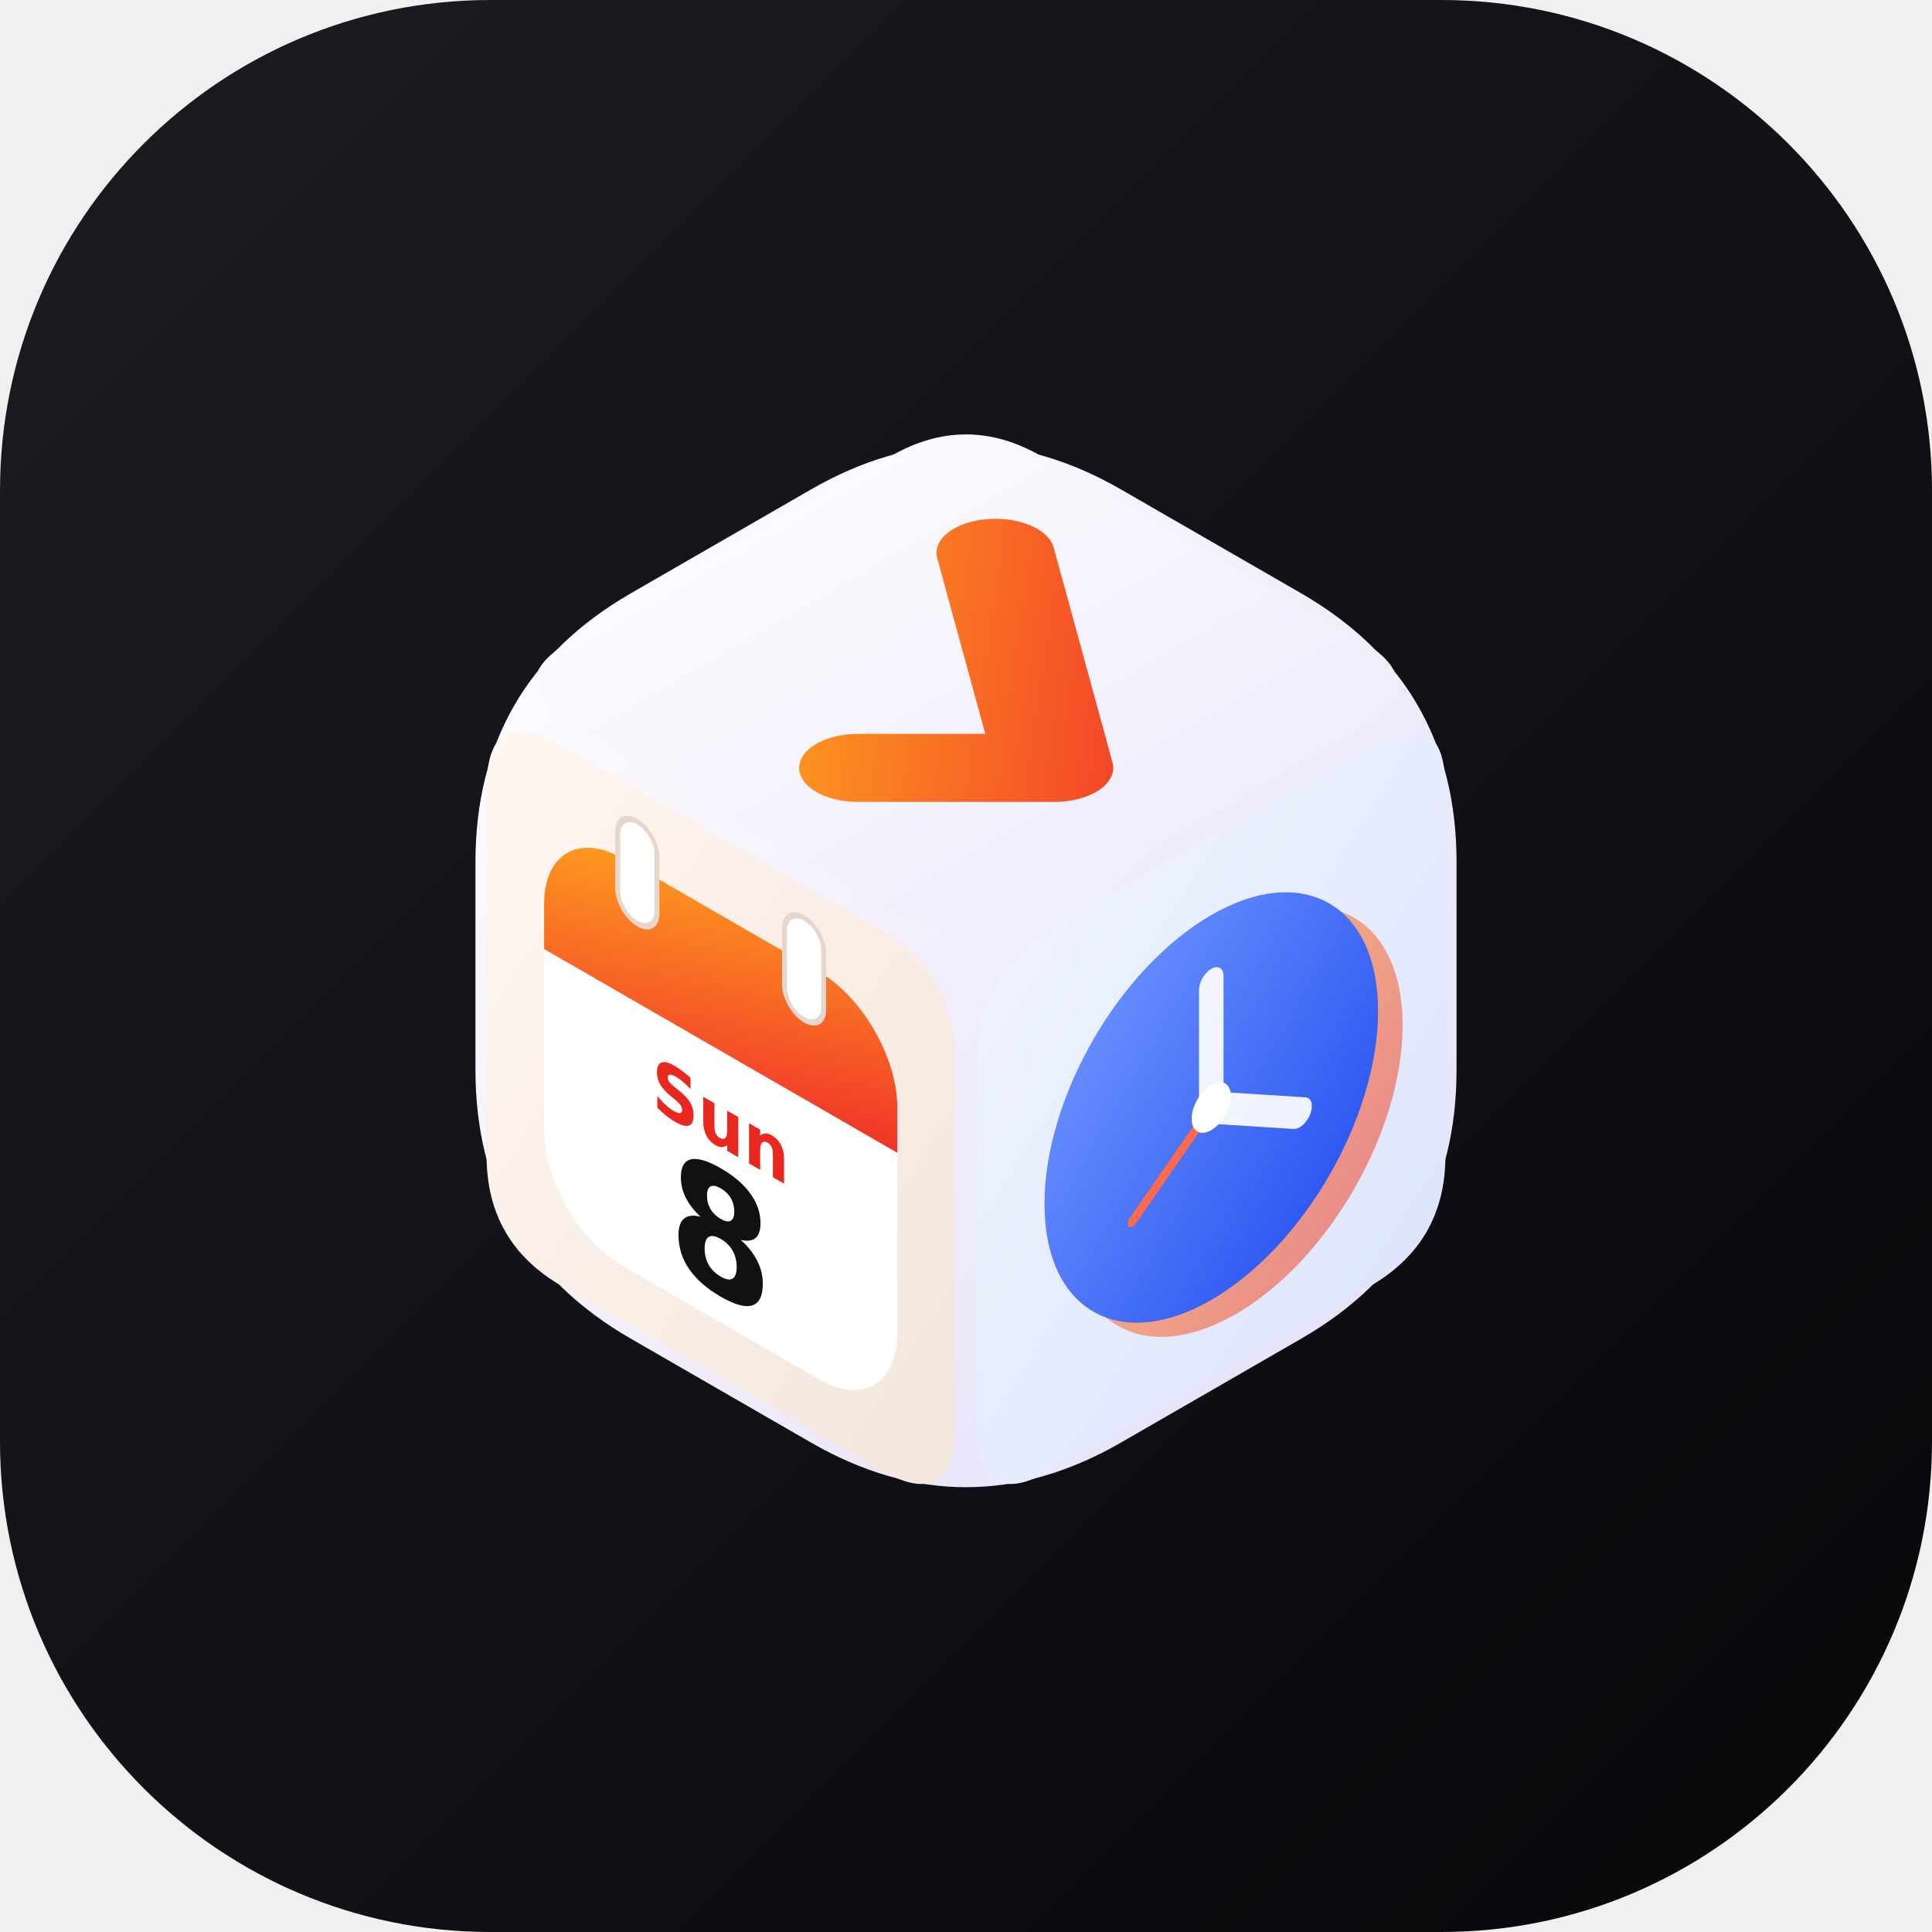
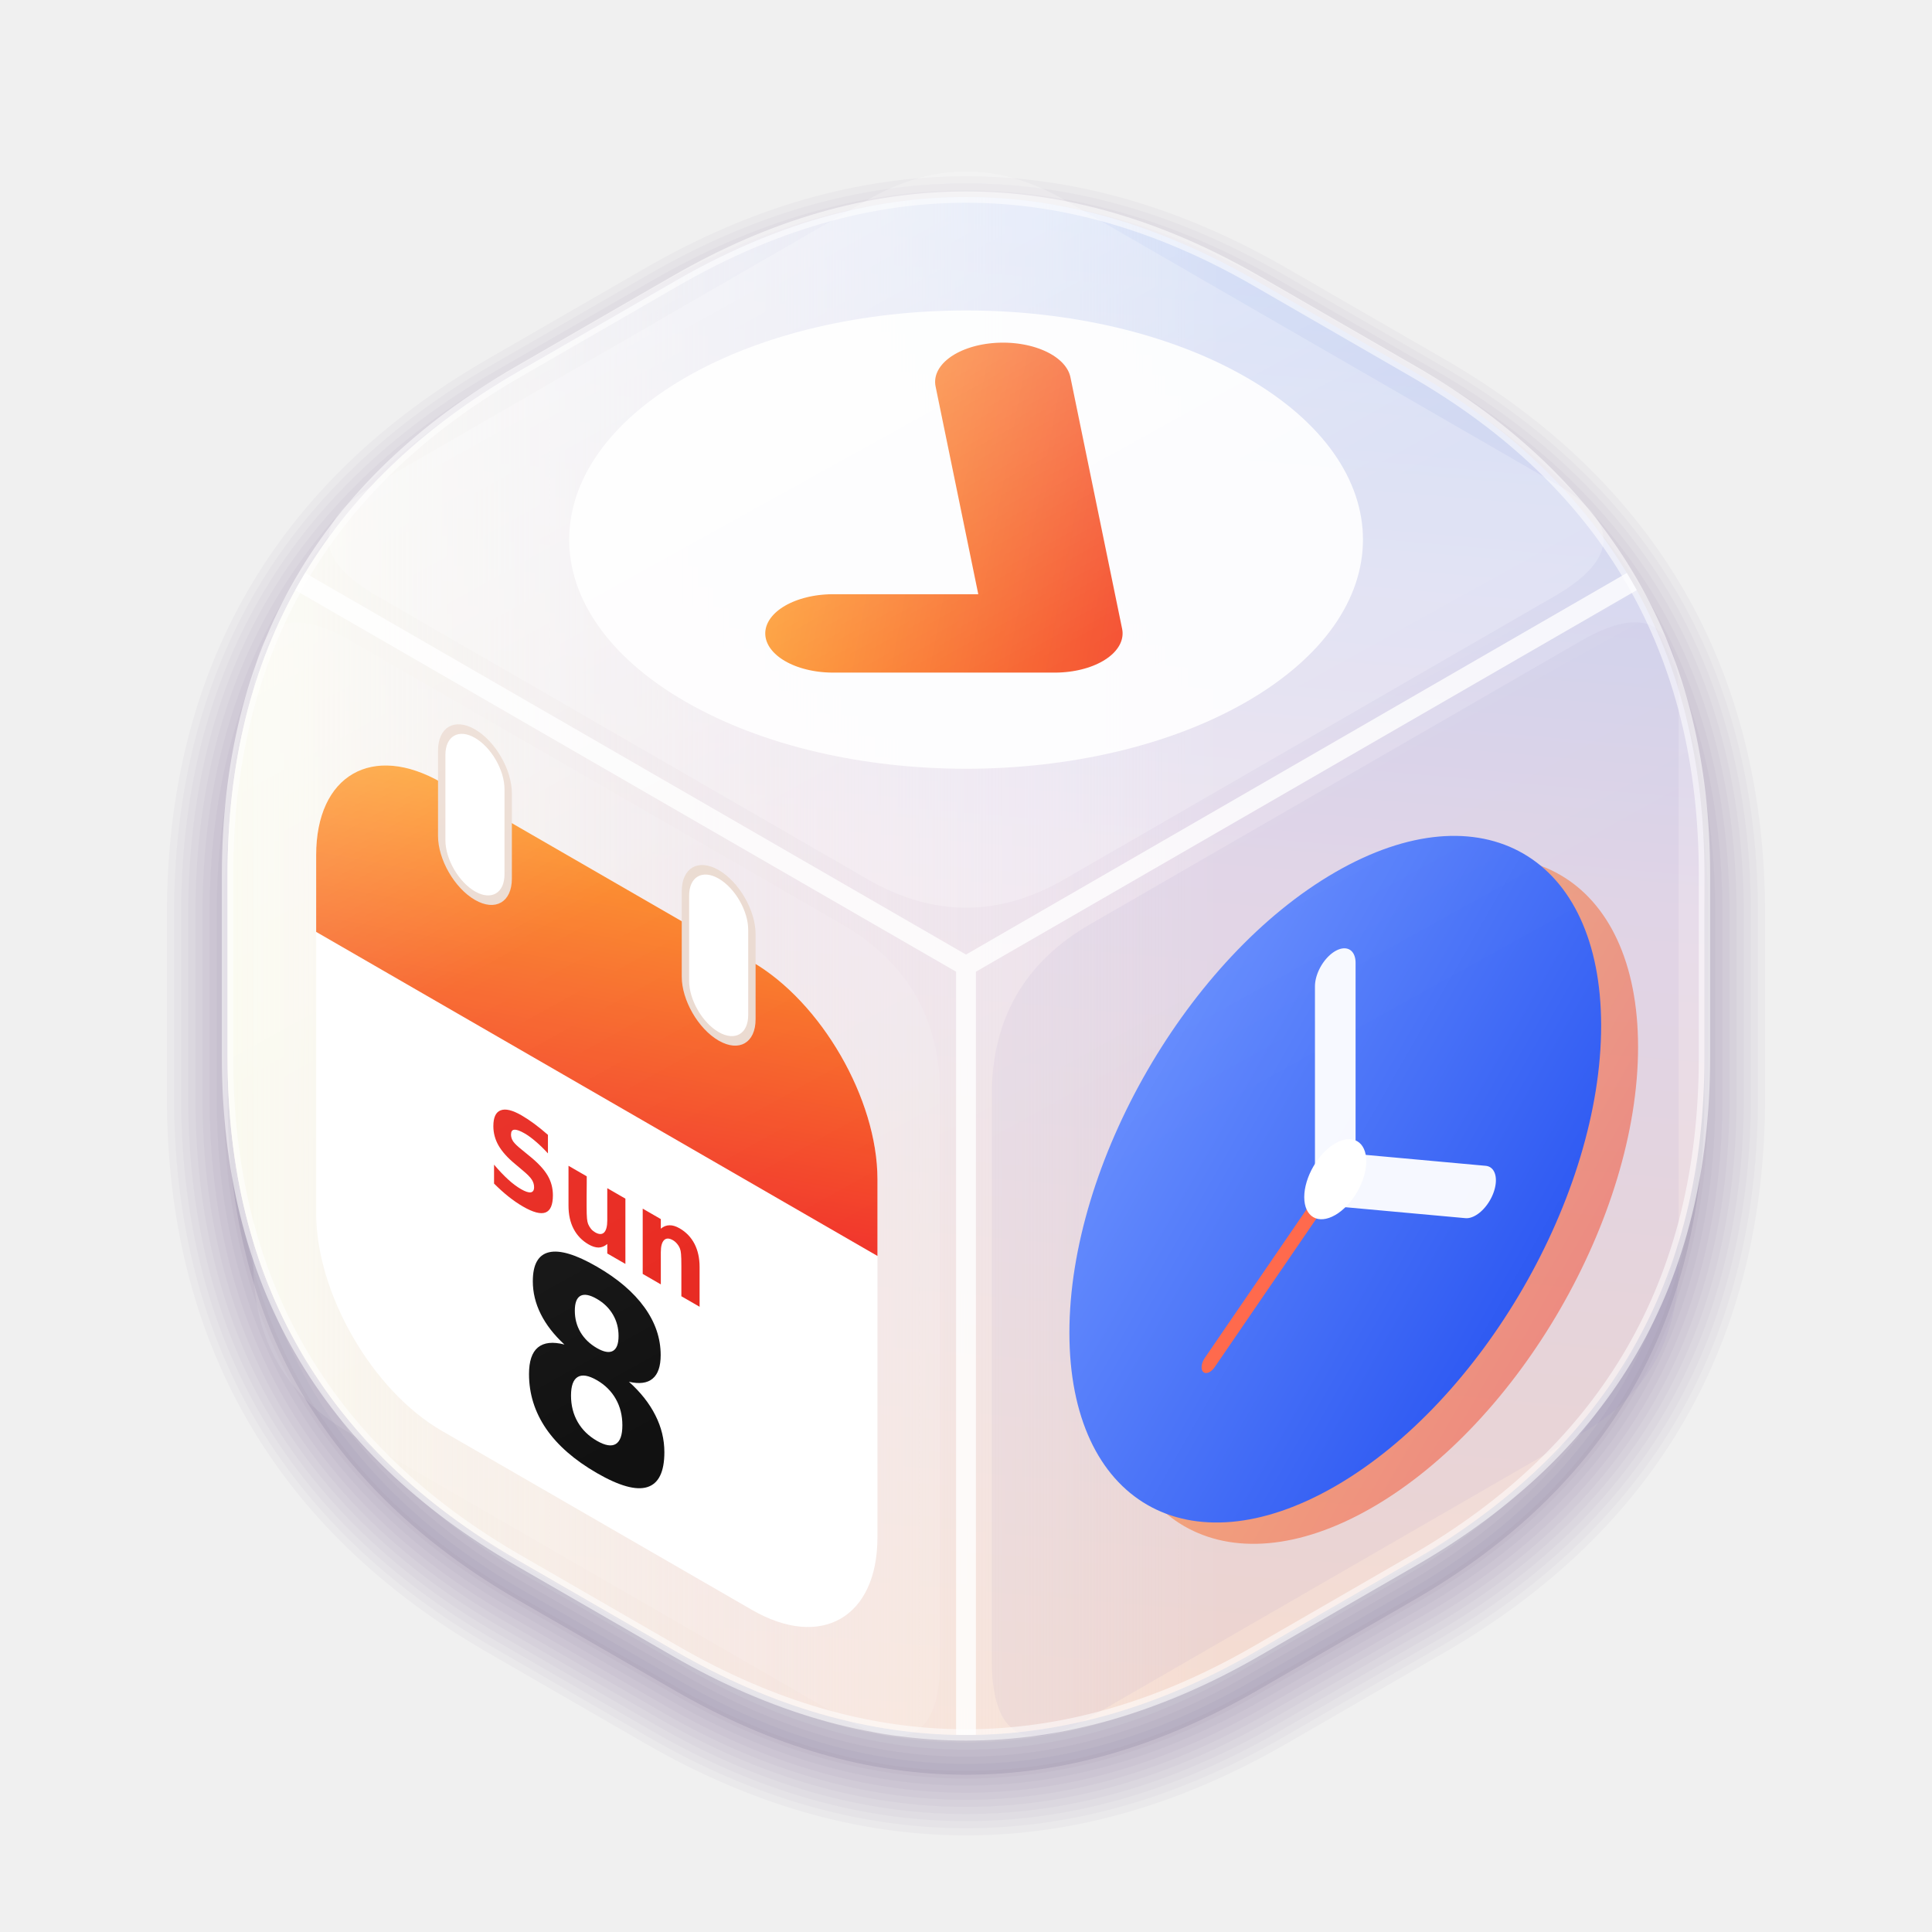
<svg xmlns="http://www.w3.org/2000/svg" viewBox="0 0 1024 1024">
  <defs>
-     <linearGradient id="bg" x1="0" y1="0" x2="1" y2="1">
-       <stop offset="0" stop-color="#1b1b22" />
-       <stop offset="1" stop-color="#08080b" />
+     <clipPath id="clipBody">
+       <path d="M358.0,148.9 Q512.0,60.0 666.0,148.9 L749.5,197.1 Q903.4,286.0 903.4,463.8 L903.4,560.2 Q903.4,738.0 749.5,826.9 L666.0,875.1 Q512.0,964.0 358.0,875.1 L274.5,826.9 Q120.6,738.0 120.6,560.2 L120.6,463.8 Q120.6,286.0 274.5,197.1 Z" />
+     </clipPath>
+     <linearGradient id="base" gradientUnits="userSpaceOnUse" x1="727" y1="60" x2="649" y2="964">
+       <stop offset="0" stop-color="#bfd2f6" />
+       <stop offset="0.45" stop-color="#e7dcea" />
+       <stop offset="1" stop-color="#f7dccd" />
    </linearGradient>
-     <linearGradient id="body" x1="0" y1="0" x2="1" y2="1">
-       <stop offset="0" stop-color="#ffffff" />
-       <stop offset="1" stop-color="#e4def8" />
+     <linearGradient id="leftGlow" gradientUnits="userSpaceOnUse" x1="121" y1="512" x2="649" y2="512">
+       <stop offset="0" stop-color="#fbfbef" stop-opacity="0.97" />
+       <stop offset="0.55" stop-color="#f6efee" stop-opacity="0.55" />
+       <stop offset="1" stop-color="#ffffff" stop-opacity="0" />
    </linearGradient>
-     <linearGradient id="fTop" x1="0" y1="0" x2="1" y2="1">
-       <stop offset="0" stop-color="#ffffff" />
-       <stop offset="1" stop-color="#ece8fb" />
-     </linearGradient>
-     <linearGradient id="fLeft" x1="0" y1="0" x2="1" y2="1">
-       <stop offset="0" stop-color="#fff7f1" />
-       <stop offset="1" stop-color="#f4e5dc" />
-     </linearGradient>
-     <linearGradient id="fRight" x1="0" y1="0" x2="1" y2="1">
-       <stop offset="0" stop-color="#f3f6ff" />
-       <stop offset="1" stop-color="#d9e2fb" />
+     <linearGradient id="gloss" gradientUnits="userSpaceOnUse" x1="277" y1="60" x2="590" y2="625">
+       <stop offset="0" stop-color="#ffffff" stop-opacity="0.55" />
+       <stop offset="0.6" stop-color="#ffffff" stop-opacity="0.07" />
+       <stop offset="1" stop-color="#ffffff" stop-opacity="0" />
    </linearGradient>
    <linearGradient id="orange" x1="0" y1="0" x2="1" y2="1">
      <stop offset="0" stop-color="#ffa21f" />
      <stop offset="1" stop-color="#f1332a" />
    </linearGradient>
    <linearGradient id="blue" x1="0" y1="0" x2="1" y2="1">
      <stop offset="0" stop-color="#6f95ff" />
      <stop offset="1" stop-color="#2450f0" />
    </linearGradient>
  </defs>
-   <rect width="1024" height="1024" rx="260" fill="url(#bg)" />
-   <path d="M429.7,259.5 Q512.0,212.0 594.3,259.5 L689.7,314.5 Q772.0,362.0 772.0,457.0 L772.0,567.0 Q772.0,662.0 689.7,709.5 L594.3,764.5 Q512.0,812.0 429.7,764.5 L334.3,709.5 Q252.0,662.0 252.0,567.0 L252.0,457.0 Q252.0,362.0 334.3,314.5 Z" fill="url(#body)" />
-   <path d="M472.2,241.7 Q512.0,218.8 551.8,241.7 L720.5,339.0 Q760.3,362.0 720.5,385.0 L551.8,482.3 Q512.0,505.2 472.2,482.3 L303.5,385.0 Q263.7,362.0 303.5,339.0 Z" fill="url(#fTop)" />
-   <path d="M257.9,418.1 Q257.9,372.1 297.7,395.1 L466.3,492.4 Q506.1,515.4 506.1,561.4 L506.1,755.9 Q506.1,801.9 466.3,778.9 L297.7,681.6 Q257.9,658.6 257.9,612.6 Z" fill="url(#fLeft)" />
-   <path d="M517.9,561.4 Q517.9,515.4 557.7,492.4 L726.3,395.1 Q766.1,372.1 766.1,418.1 L766.1,612.6 Q766.1,658.6 726.3,681.6 L557.7,778.9 Q517.9,801.9 517.9,755.9 Z" fill="url(#fRight)" />
-   <g transform="matrix(2.6,-1.5,2.6,1.5,252,362)">
-     <path d="M24 54 L44 74 L76 30" fill="none" stroke="url(#orange)" stroke-width="17" stroke-linecap="round" stroke-linejoin="round" />
+   <path d="M358.0,148.9 Q512.0,60.0 666.0,148.9 L749.5,197.1 Q903.4,286.0 903.4,463.8 L903.4,560.2 Q903.4,738.0 749.5,826.9 L666.0,875.1 Q512.0,964.0 358.0,875.1 L274.5,826.9 Q120.6,738.0 120.6,560.2 L120.6,463.8 Q120.6,286.0 274.5,197.1 Z" transform="translate(0,21.1)" fill="none" stroke="#2b2350" stroke-opacity="0.028" stroke-width="4.0" stroke-linejoin="round" />
+   <path d="M358.0,148.9 Q512.0,60.0 666.0,148.9 L749.5,197.1 Q903.4,286.0 903.4,463.8 L903.4,560.2 Q903.4,738.0 749.5,826.9 L666.0,875.1 Q512.0,964.0 358.0,875.1 L274.5,826.9 Q120.6,738.0 120.6,560.2 L120.6,463.8 Q120.6,286.0 274.5,197.1 Z" transform="translate(0,21.1)" fill="none" stroke="#2b2350" stroke-opacity="0.028" stroke-width="11.5" stroke-linejoin="round" />
+   <path d="M358.0,148.9 Q512.0,60.0 666.0,148.9 L749.5,197.1 Q903.4,286.0 903.4,463.8 L903.4,560.2 Q903.4,738.0 749.5,826.9 L666.0,875.1 Q512.0,964.0 358.0,875.1 L274.5,826.9 Q120.6,738.0 120.6,560.2 L120.6,463.8 Q120.6,286.0 274.5,197.1 Z" transform="translate(0,21.1)" fill="none" stroke="#2b2350" stroke-opacity="0.028" stroke-width="19.1" stroke-linejoin="round" />
+   <path d="M358.0,148.9 Q512.0,60.0 666.0,148.9 L749.5,197.1 Q903.4,286.0 903.4,463.8 L903.4,560.2 Q903.4,738.0 749.5,826.9 L666.0,875.1 Q512.0,964.0 358.0,875.1 L274.5,826.9 Q120.6,738.0 120.6,560.2 L120.6,463.8 Q120.6,286.0 274.5,197.1 Z" transform="translate(0,21.1)" fill="none" stroke="#2b2350" stroke-opacity="0.028" stroke-width="26.6" stroke-linejoin="round" />
+   <path d="M358.0,148.9 Q512.0,60.0 666.0,148.9 L749.5,197.1 Q903.4,286.0 903.4,463.8 L903.4,560.2 Q903.4,738.0 749.5,826.9 L666.0,875.1 Q512.0,964.0 358.0,875.1 L274.5,826.9 Q120.6,738.0 120.6,560.2 L120.6,463.8 Q120.6,286.0 274.5,197.1 Z" transform="translate(0,21.1)" fill="none" stroke="#2b2350" stroke-opacity="0.028" stroke-width="34.1" stroke-linejoin="round" />
+   <path d="M358.0,148.9 Q512.0,60.0 666.0,148.9 L749.5,197.1 Q903.4,286.0 903.4,463.8 L903.4,560.2 Q903.4,738.0 749.5,826.9 L666.0,875.1 Q512.0,964.0 358.0,875.1 L274.5,826.9 Q120.6,738.0 120.6,560.2 L120.6,463.8 Q120.6,286.0 274.5,197.1 Z" transform="translate(0,21.1)" fill="none" stroke="#2b2350" stroke-opacity="0.028" stroke-width="41.7" stroke-linejoin="round" />
+   <path d="M358.0,148.9 Q512.0,60.0 666.0,148.9 L749.5,197.1 Q903.4,286.0 903.4,463.8 L903.4,560.2 Q903.4,738.0 749.5,826.9 L666.0,875.1 Q512.0,964.0 358.0,875.1 L274.5,826.9 Q120.6,738.0 120.6,560.2 L120.6,463.8 Q120.6,286.0 274.5,197.1 Z" transform="translate(0,21.1)" fill="none" stroke="#2b2350" stroke-opacity="0.028" stroke-width="49.2" stroke-linejoin="round" />
+   <path d="M358.0,148.9 Q512.0,60.0 666.0,148.9 L749.5,197.1 Q903.4,286.0 903.4,463.8 L903.4,560.2 Q903.4,738.0 749.5,826.9 L666.0,875.1 Q512.0,964.0 358.0,875.1 L274.5,826.9 Q120.6,738.0 120.6,560.2 L120.6,463.8 Q120.6,286.0 274.5,197.1 Z" transform="translate(0,21.1)" fill="none" stroke="#2b2350" stroke-opacity="0.028" stroke-width="56.7" stroke-linejoin="round" />
+   <path d="M358.0,148.9 Q512.0,60.0 666.0,148.9 L749.5,197.1 Q903.4,286.0 903.4,463.8 L903.4,560.2 Q903.4,738.0 749.5,826.9 L666.0,875.1 Q512.0,964.0 358.0,875.1 L274.5,826.9 Q120.6,738.0 120.6,560.2 L120.6,463.8 Q120.6,286.0 274.5,197.1 Z" transform="translate(0,21.1)" fill="none" stroke="#2b2350" stroke-opacity="0.028" stroke-width="64.3" stroke-linejoin="round" />
+   <path d="M358.0,148.9 Q512.0,60.0 666.0,148.9 L749.5,197.1 Q903.4,286.0 903.4,463.8 L903.4,560.2 Q903.4,738.0 749.5,826.9 L666.0,875.1 Q512.0,964.0 358.0,875.1 L274.5,826.9 Q120.6,738.0 120.6,560.2 L120.6,463.8 Q120.6,286.0 274.5,197.1 Z" transform="translate(0,21.1)" fill="#2b2350" fill-opacity="0.10" />
+   <path d="M358.0,148.9 Q512.0,60.0 666.0,148.9 L749.5,197.1 Q903.4,286.0 903.4,463.8 L903.4,560.2 Q903.4,738.0 749.5,826.9 L666.0,875.1 Q512.0,964.0 358.0,875.1 L274.5,826.9 Q120.6,738.0 120.6,560.2 L120.6,463.8 Q120.6,286.0 274.5,197.1 Z" fill="url(#base)" />
+   <path d="M358.0,148.9 Q512.0,60.0 666.0,148.9 L749.5,197.1 Q903.4,286.0 903.4,463.8 L903.4,560.2 Q903.4,738.0 749.5,826.9 L666.0,875.1 Q512.0,964.0 358.0,875.1 L274.5,826.9 Q120.6,738.0 120.6,560.2 L120.6,463.8 Q120.6,286.0 274.5,197.1 Z" fill="url(#leftGlow)" />
+   <path d="M459.8,106.0 Q512.0,75.8 564.2,106.0 L823.8,255.9 Q876.0,286.0 823.8,316.1 L564.2,466.0 Q512.0,496.2 459.8,466.0 L200.2,316.1 Q148.0,286.0 200.2,255.9 Z" fill="#ffffff" fill-opacity="0.22" />
+   <path d="M134.3,370.0 Q134.3,309.7 186.4,339.9 L446.1,489.8 Q498.3,519.9 498.3,580.2 L498.3,880.0 Q498.3,940.3 446.1,910.1 L186.4,760.2 Q134.3,730.1 134.3,669.8 Z" fill="#ffffff" fill-opacity="0.10" />
+   <path d="M525.7,580.2 Q525.7,519.9 577.9,489.8 L837.6,339.9 Q889.7,309.7 889.7,370.0 L889.7,669.8 Q889.7,730.1 837.6,760.2 L577.9,910.1 Q525.7,940.3 525.7,880.0 Z" fill="#7d6bb0" fill-opacity="0.07" />
+   <g clip-path="url(#clipBody)">
+     <path d="M120.6,286.0 L512.0,512.0 L903.4,286.0 M512.0,512.0 L512.0,964.0" fill="none" stroke="#ffffff" stroke-opacity="0.8" stroke-width="10.5" stroke-linecap="round" stroke-linejoin="round" />
  </g>
-   <g transform="matrix(2.6,1.5,0,3,252,362)">
-     <rect x="14" y="16" width="72" height="72" rx="16" fill="#ffffff" />
-     <path d="M14 32 a16 16 0 0 1 16 -16 h40 a16 16 0 0 1 16 16 v8 h-72 z" fill="url(#orange)" />
-     <rect x="29" y="8" width="8" height="18" rx="4" fill="#ffffff" stroke="#e6d6cc" stroke-width="1" />
-     <rect x="63" y="8" width="8" height="18" rx="4" fill="#ffffff" stroke="#e6d6cc" stroke-width="1" />
-     <text x="50" y="57" font-family="DejaVu Sans, Arial, sans-serif" font-weight="bold" font-size="13" fill="#e8281f" text-anchor="middle">Sun</text>
-     <text x="50" y="83" font-family="DejaVu Sans, Arial, sans-serif" font-weight="bold" font-size="30" fill="#111111" text-anchor="middle">8</text>
+   <g transform="matrix(3.9144,-2.26,3.9144,2.26,120.6,286.0)">
+     <circle cx="50" cy="50" r="38" fill="#ffffff" fill-opacity="0.9" />
+     <path d="M30 52 L45 67 L71 34" fill="none" stroke="url(#orange)" stroke-width="13" stroke-linecap="round" stroke-linejoin="round" />
  </g>
-   <g transform="matrix(2.6,-1.5,0,3,512,512)">
-     <circle cx="55" cy="55" r="34" fill="url(#orange)" opacity="0.55" />
-     <circle cx="50" cy="50" r="34" fill="url(#blue)" />
-     <path d="M50 50 L50 28" stroke="#ffffff" stroke-width="5" stroke-linecap="round" fill="none" opacity="0.92" />
-     <path d="M50 50 L68 60" stroke="#ffffff" stroke-width="5" stroke-linecap="round" fill="none" opacity="0.92" />
-     <path d="M50 50 L34 62" stroke="#ff6a4d" stroke-width="2" stroke-linecap="round" fill="none" />
-     <circle cx="50" cy="50" r="4" fill="#ffffff" />
+   <g transform="matrix(3.9144,2.26,0,4.52,120.6,286.0)">
+     <rect x="12" y="14" width="76" height="76" rx="17" fill="#ffffff" />
+     <path d="M12 31 a17 17 0 0 1 17 -17 h42 a17 17 0 0 1 17 17 v9 h-76 z" fill="url(#orange)" />
+     <rect x="29" y="6" width="9" height="19" rx="4.5" fill="#ffffff" stroke="#ead9cf" stroke-width="1" />
+     <rect x="62" y="6" width="9" height="19" rx="4.5" fill="#ffffff" stroke="#ead9cf" stroke-width="1" />
+     <text x="50" y="58" font-family="DejaVu Sans, Arial, sans-serif" font-weight="bold" font-size="14" fill="#e8281f" text-anchor="middle">Sun</text>
+     <text x="50" y="84" font-family="DejaVu Sans, Arial, sans-serif" font-weight="bold" font-size="32" fill="#111111" text-anchor="middle">8</text>
  </g>
+   <g transform="matrix(3.9144,-2.26,0,4.52,512.0,512.0)">
+     <circle cx="55" cy="55" r="36" fill="url(#orange)" opacity="0.5" />
+     <circle cx="50" cy="50" r="36" fill="url(#blue)" />
+     <path d="M50 50 L50 26" stroke="#ffffff" stroke-width="5.5" stroke-linecap="round" fill="none" opacity="0.95" />
+     <path d="M50 50 L69 61" stroke="#ffffff" stroke-width="5.5" stroke-linecap="round" fill="none" opacity="0.95" />
+     <path d="M50 50 L33 63" stroke="#ff6a4d" stroke-width="2.2" stroke-linecap="round" fill="none" />
+     <circle cx="50" cy="50" r="4.2" fill="#ffffff" />
+   </g>
+   <path d="M358.0,148.9 Q512.0,60.0 666.0,148.9 L749.5,197.1 Q903.4,286.0 903.4,463.8 L903.4,560.2 Q903.4,738.0 749.5,826.9 L666.0,875.1 Q512.0,964.0 358.0,875.1 L274.5,826.9 Q120.6,738.0 120.6,560.2 L120.6,463.8 Q120.6,286.0 274.5,197.1 Z" fill="url(#gloss)" />
+   <path d="M358.0,148.9 Q512.0,60.0 666.0,148.9 L749.5,197.1 Q903.4,286.0 903.4,463.8 L903.4,560.2 Q903.4,738.0 749.5,826.9 L666.0,875.1 Q512.0,964.0 358.0,875.1 L274.5,826.9 Q120.6,738.0 120.6,560.2 L120.6,463.8 Q120.6,286.0 274.5,197.1 Z" fill="none" stroke="#ffffff" stroke-opacity="0.55" stroke-width="6.0" stroke-linejoin="round" />
</svg>
